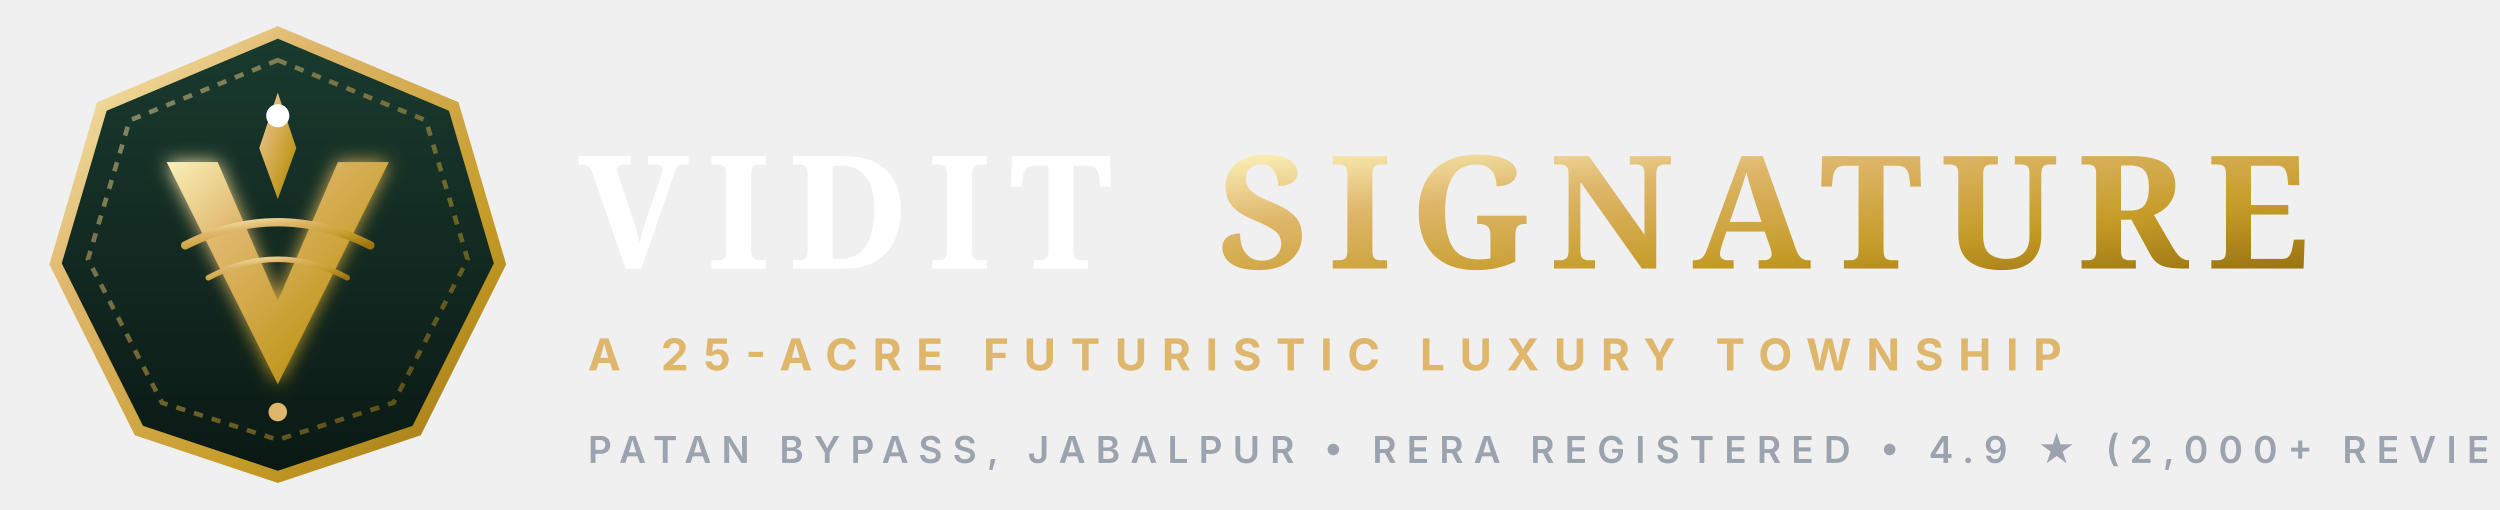
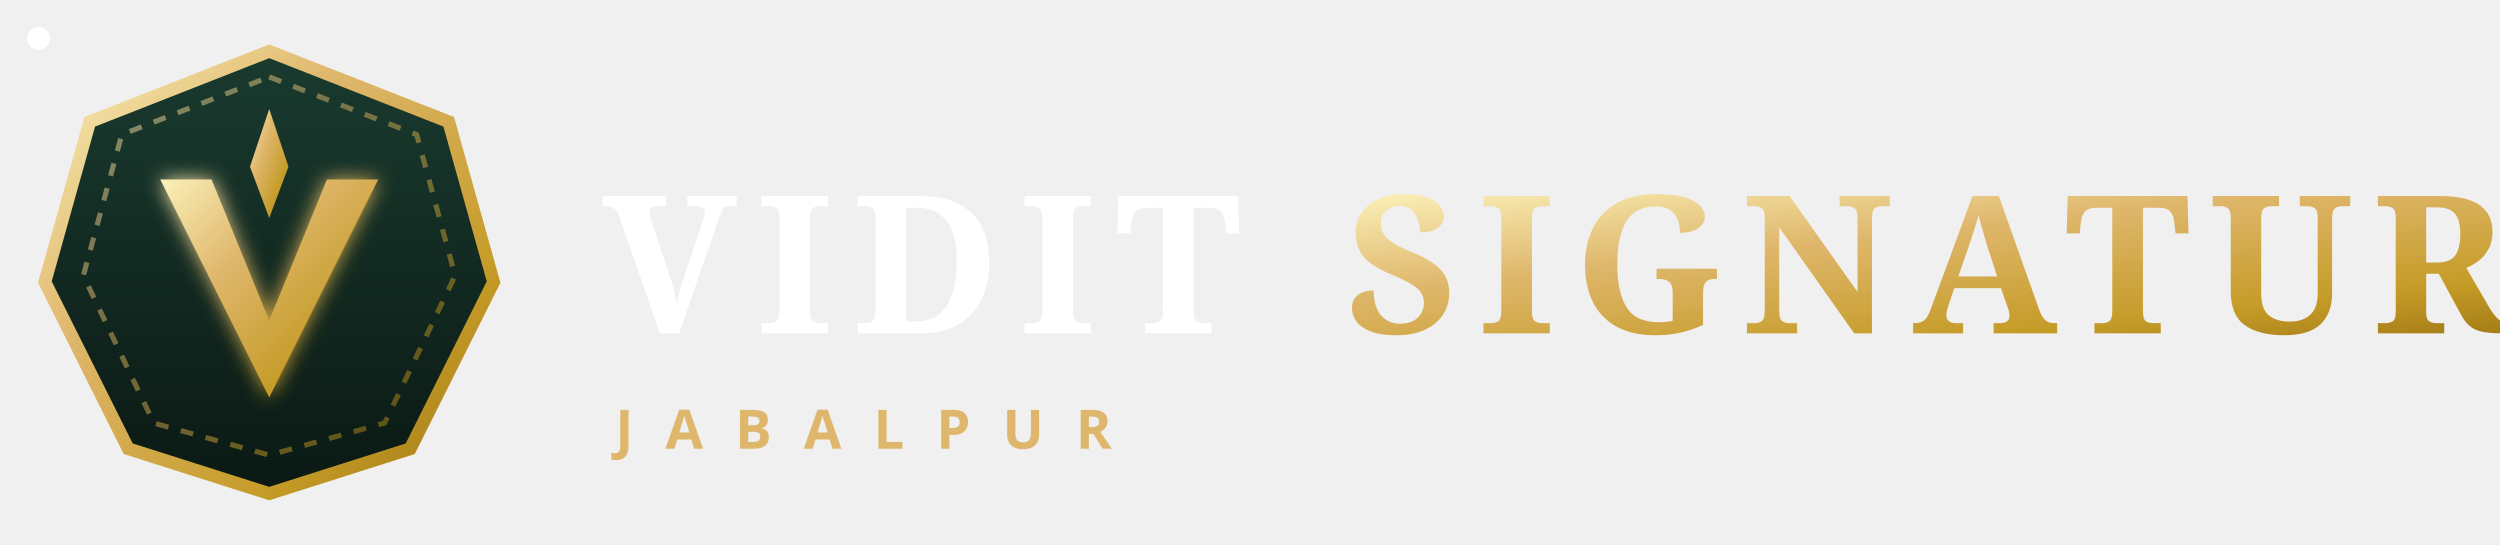
- <svg xmlns="http://www.w3.org/2000/svg" viewBox="0 0 540 110" width="100%" height="100%">
+ <svg xmlns="http://www.w3.org/2000/svg" viewBox="0 0 390 85" width="100%" height="100%">
  <defs>
    <linearGradient id="goldGrad" x1="0%" y1="0%" x2="100%" y2="100%">
      <stop offset="0%" stop-color="#FBF0B9" />
-       <stop offset="30%" stop-color="#DFB76C" />
-       <stop offset="70%" stop-color="#C59B27" />
+       <stop offset="35%" stop-color="#DFB76C" />
+       <stop offset="75%" stop-color="#C59B27" />
      <stop offset="100%" stop-color="#9A7311" />
    </linearGradient>
    <linearGradient id="crestGrad" x1="0%" y1="0%" x2="0%" y2="100%">
      <stop offset="0%" stop-color="#1A3B2F" />
      <stop offset="100%" stop-color="#0A1813" />
    </linearGradient>
    <filter id="glow" x="-20%" y="-20%" width="140%" height="140%">
-       <feGaussianBlur stdDeviation="2" result="blur" />
+       <feGaussianBlur stdDeviation="1.5" result="blur" />
      <feComposite in="SourceGraphic" in2="blur" operator="over" />
    </filter>
  </defs>
-   <g transform="translate(10, 5)">
-     <polygon points="50,2 88,18 98,52 80,88 50,98 20,88 2,52 12,18" fill="url(#crestGrad)" stroke="url(#goldGrad)" stroke-width="2.5" />
-     <polygon points="50,8 82,21 91,51 75,82 50,90 25,82 9,51 18,21" fill="none" stroke="url(#goldGrad)" stroke-width="1" stroke-opacity="0.5" stroke-dasharray="2,2" />
-     <path d="M26,30 L50,78 L74,30 L63,30 L50,60 L37,30 Z" fill="url(#goldGrad)" filter="url(#glow)" />
-     <polygon points="50,15 54,27 50,38 46,27" fill="url(#goldGrad)" />
-     <circle cx="50" cy="20" r="2.5" fill="#FFF" />
-     <path d="M30,48 Q50,38 70,48" fill="none" stroke="url(#goldGrad)" stroke-width="1.8" stroke-linecap="round" />
-     <path d="M35,55 Q50,47 65,55" fill="none" stroke="url(#goldGrad)" stroke-width="1.2" stroke-linecap="round" />
-     <line x1="32" y1="84" x2="68" y2="84" stroke="url(#goldGrad)" stroke-width="2" stroke-linecap="round" />
-     <circle cx="50" cy="84" r="2" fill="#DFB76C" />
+   <g transform="translate(6, 6)">
+     <polygon points="36,2 64,13 71,38 58,64 36,71 14,64 1,38 8,13" fill="url(#crestGrad)" stroke="url(#goldGrad)" stroke-width="2" />
+     <polygon points="36,6 59,15 65,37 54,60 36,65 18,60 7,37 13,15" fill="none" stroke="url(#goldGrad)" stroke-width="0.8" stroke-opacity="0.5" stroke-dasharray="2,2" />
+     <path d="M19,22 L36,56 L53,22 L45,22 L36,44 L27,22 Z" fill="url(#goldGrad)" filter="url(#glow)" />
+     <polygon points="36,11 39,20 36,28 33,20" fill="url(#goldGrad)" />
+     <circle cx="36,15" r="1.8" fill="#FFF" />
+     <line x1="23" y1="61" x2="49" y2="61" stroke="url(#goldGrad)" stroke-width="1.5" stroke-linecap="round" />
  </g>
-   <g transform="translate(125, 20)">
-     <text x="0" y="38" font-family="'Playfair Display', 'Cinzel', Georgia, serif" font-size="34" font-weight="700" letter-spacing="4" fill="#FFFFFF">VIDIT</text>
-     <text x="138" y="38" font-family="'Playfair Display', 'Cinzel', Georgia, serif" font-size="34" font-weight="700" letter-spacing="4" fill="url(#goldGrad)">SIGNATURE</text>
-     <text x="2" y="60" font-family="'Plus Jakarta Sans', -apple-system, BlinkMacSystemFont, sans-serif" font-size="9.5" font-weight="700" letter-spacing="3.2" fill="#DFB76C">A 25-ACRE FUTURISTIC LUXURY TOWNSHIP</text>
-     <line x1="2" y1="70" x2="400" y2="70" stroke="url(#goldGrad)" stroke-width="0.8" stroke-opacity="0.4" />
-     <text x="2" y="80" font-family="'Plus Jakarta Sans', -apple-system, BlinkMacSystemFont, sans-serif" font-size="8" font-weight="600" letter-spacing="2.2" fill="#9CA3AF">PATAN BYPASS, JABALPUR • RERA REGISTERED • 4.9 ★ (2,000+ REVIEWS)</text>
+   <g transform="translate(94, 18)">
+     <text x="0" y="34" font-family="'Playfair Display', Georgia, serif" font-size="30" font-weight="700" letter-spacing="3" fill="#FFFFFF">VIDIT</text>
+     <text x="116" y="34" font-family="'Playfair Display', Georgia, serif" font-size="30" font-weight="700" letter-spacing="3" fill="url(#goldGrad)">SIGNATURE</text>
+     <text x="2" y="52" font-family="'Plus Jakarta Sans', sans-serif" font-size="8.5" font-weight="600" letter-spacing="5" fill="#DFB76C">JABALPUR</text>
  </g>
</svg>
